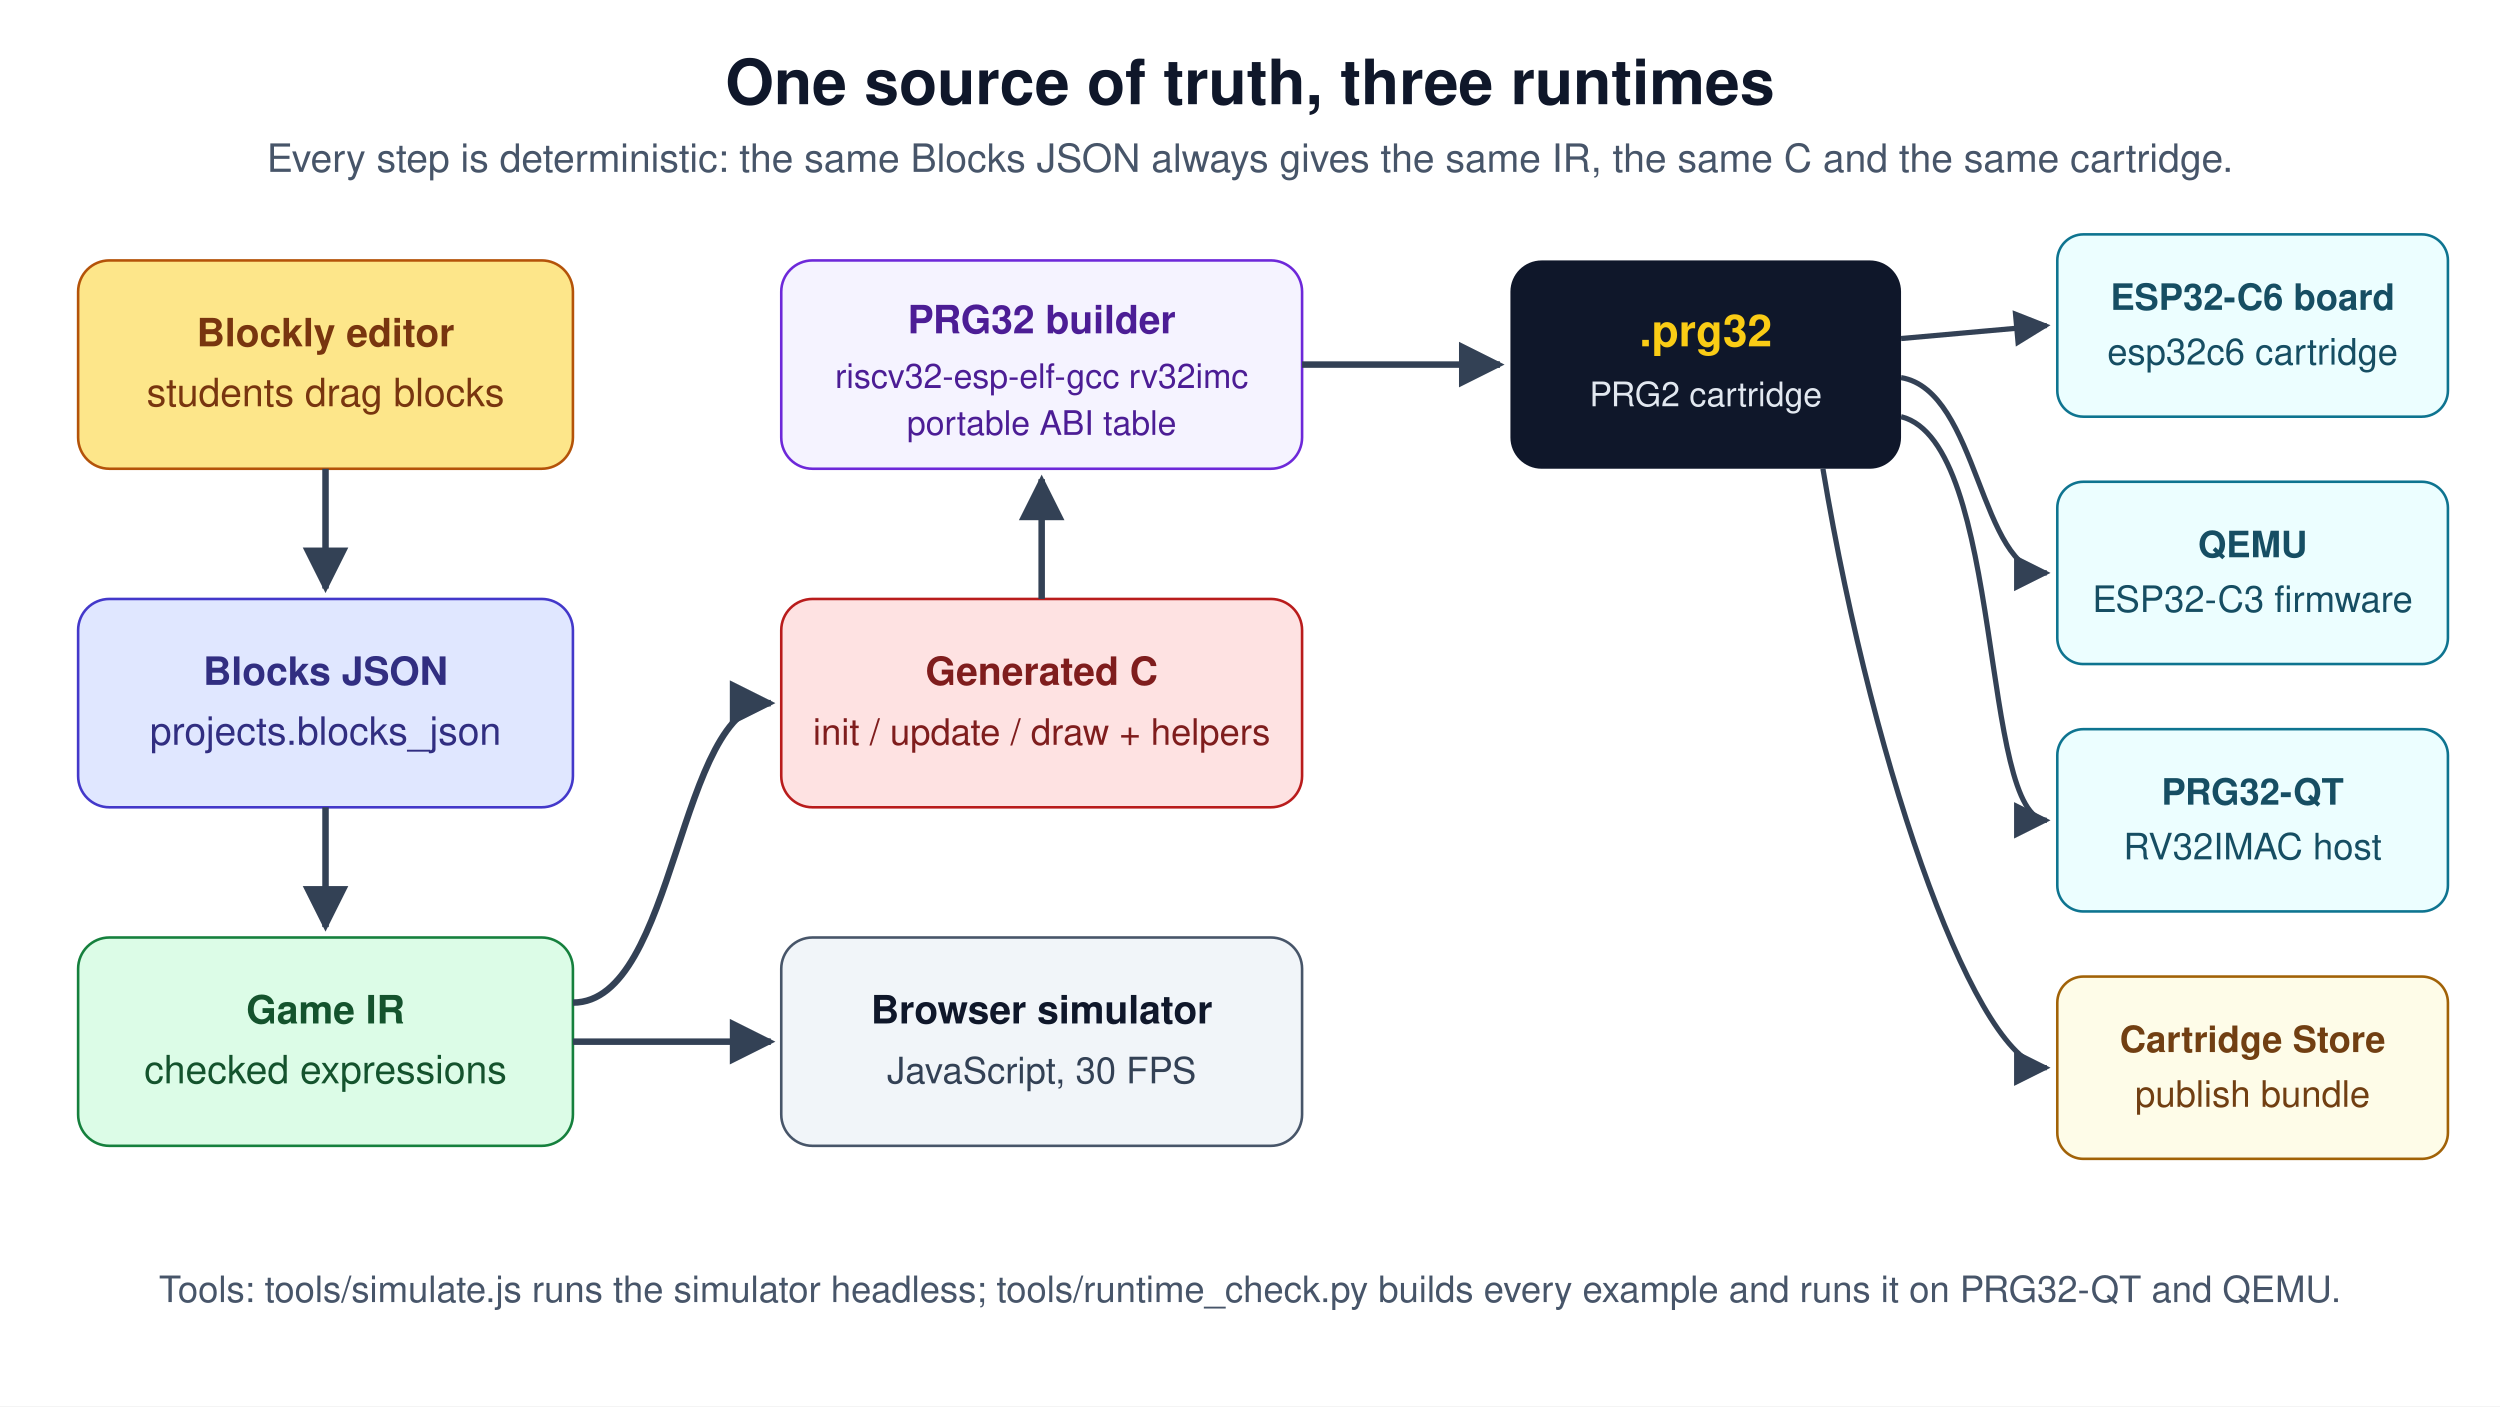
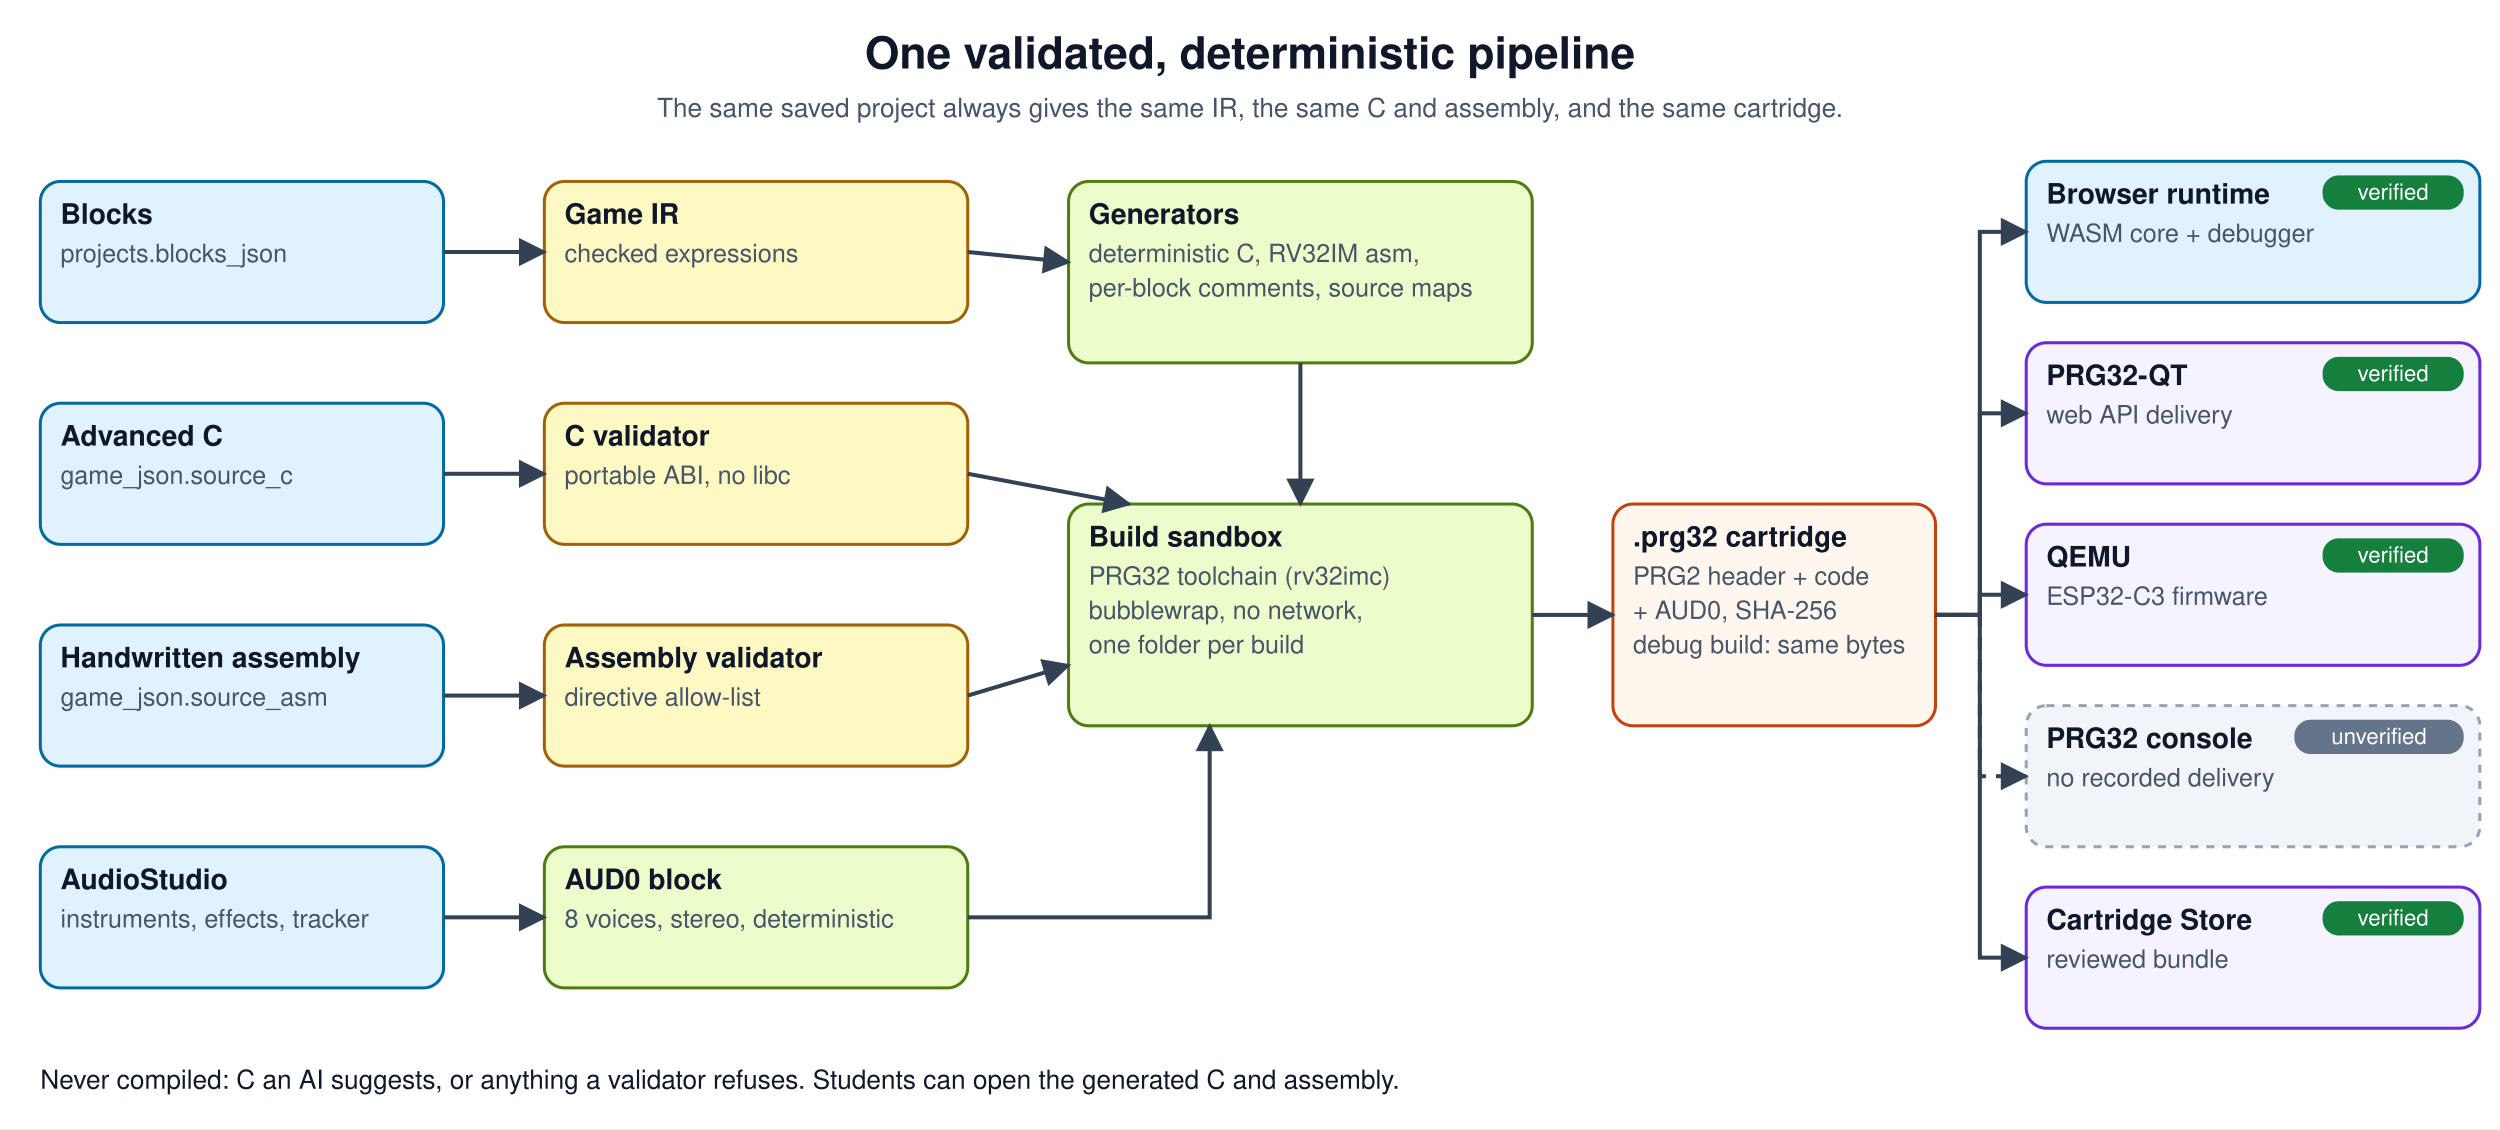
- <svg xmlns="http://www.w3.org/2000/svg" viewBox="0 0 960 540" style="white-space: pre" font-family="Helvetica, Arial, sans-serif">
+ <svg xmlns="http://www.w3.org/2000/svg" viewBox="0 0 1240 560" role="img" aria-labelledby="title desc" font-family="Helvetica, Arial, sans-serif">
  <defs>
    <marker id="arrow" viewBox="0 0 10 10" refX="9" refY="5" markerWidth="7" markerHeight="7" orient="auto-start-reverse">
      <path d="M0,0 L10,5 L0,10 z" fill="#334155" />
    </marker>
  </defs>
-   <rect width="960" height="540" fill="#ffffff" />
-   <text x="480" y="40" text-anchor="middle" font-size="24" font-weight="bold" fill="#0f172a">One source of truth, three runtimes</text>
-   <text x="480" y="66" text-anchor="middle" font-size="15" fill="#475569">Every step is deterministic: the same Blocks JSON always gives the same IR, the same C and the same cartridge.</text>
-   <g font-size="15">
-     <rect x="30" y="100" width="190" height="80" rx="12" fill="#fde68a" stroke="#b45309" />
-     <text x="125" y="133" text-anchor="middle" font-weight="bold" fill="#78350f">Blockly editor</text>
-     <text x="125" y="156" text-anchor="middle" fill="#78350f">students drag blocks</text>
-     <rect x="30" y="230" width="190" height="80" rx="12" fill="#e0e7ff" stroke="#4338ca" />
-     <text x="125" y="263" text-anchor="middle" font-weight="bold" fill="#312e81">Blocks JSON</text>
-     <text x="125" y="286" text-anchor="middle" fill="#312e81">projects.blocks_json</text>
-     <rect x="30" y="360" width="190" height="80" rx="12" fill="#dcfce7" stroke="#15803d" />
-     <text x="125" y="393" text-anchor="middle" font-weight="bold" fill="#14532d">Game IR</text>
-     <text x="125" y="416" text-anchor="middle" fill="#14532d">checked expressions</text>
-   </g>
-   <line x1="125" y1="180" x2="125" y2="226" stroke="#334155" stroke-width="2.5" marker-end="url(#arrow)" />
-   <line x1="125" y1="310" x2="125" y2="356" stroke="#334155" stroke-width="2.5" marker-end="url(#arrow)" />
-   <rect x="300" y="360" width="200" height="80" rx="12" fill="#f1f5f9" stroke="#475569" />
-   <text x="400" y="393" text-anchor="middle" font-size="15" font-weight="bold" fill="#0f172a">Browser simulator</text>
-   <text x="400" y="416" text-anchor="middle" font-size="14" fill="#334155">JavaScript, 30 FPS</text>
-   <line x1="220" y1="400" x2="296" y2="400" stroke="#334155" stroke-width="2.5" marker-end="url(#arrow)" />
-   <rect x="300" y="230" width="200" height="80" rx="12" fill="#fee2e2" stroke="#b91c1c" />
-   <text x="400" y="263" text-anchor="middle" font-size="15" font-weight="bold" fill="#7f1d1d">Generated C</text>
-   <text x="400" y="286" text-anchor="middle" font-size="14" fill="#7f1d1d">init / update / draw + helpers</text>
-   <path d="M220,385 C260,385 260,270 296,270" fill="none" stroke="#334155" stroke-width="2.5" marker-end="url(#arrow)" />
-   <rect x="300" y="100" width="200" height="80" rx="12" fill="#f5f3ff" stroke="#6d28d9" />
-   <text x="400" y="128" text-anchor="middle" font-size="15" font-weight="bold" fill="#4c1d95">PRG32 builder</text>
-   <text x="400" y="149" text-anchor="middle" font-size="13" fill="#4c1d95">riscv32-esp-elf-gcc rv32imc</text>
-   <text x="400" y="167" text-anchor="middle" font-size="13" fill="#4c1d95">portable ABI table</text>
-   <line x1="400" y1="230" x2="400" y2="184" stroke="#334155" stroke-width="2.5" marker-end="url(#arrow)" />
-   <rect x="580" y="100" width="150" height="80" rx="12" fill="#0f172a" />
-   <text x="655" y="133" text-anchor="middle" font-size="17" font-weight="bold" fill="#facc15">.prg32</text>
-   <text x="655" y="156" text-anchor="middle" font-size="13" fill="#e2e8f0">PRG2 cartridge</text>
-   <line x1="500" y1="140" x2="576" y2="140" stroke="#334155" stroke-width="2.5" marker-end="url(#arrow)" />
-   <g font-size="14">
-     <rect x="790" y="90" width="150" height="70" rx="10" fill="#ecfeff" stroke="#0e7490" />
-     <text x="865" y="119" text-anchor="middle" font-weight="bold" fill="#164e63">ESP32-C6 board</text>
-     <text x="865" y="140" text-anchor="middle" fill="#164e63">esp32c6 cartridge</text>
-     <rect x="790" y="185" width="150" height="70" rx="10" fill="#ecfeff" stroke="#0e7490" />
-     <text x="865" y="214" text-anchor="middle" font-weight="bold" fill="#164e63">QEMU</text>
-     <text x="865" y="235" text-anchor="middle" fill="#164e63">ESP32-C3 firmware</text>
-     <rect x="790" y="280" width="150" height="70" rx="10" fill="#ecfeff" stroke="#0e7490" />
-     <text x="865" y="309" text-anchor="middle" font-weight="bold" fill="#164e63">PRG32-QT</text>
-     <text x="865" y="330" text-anchor="middle" fill="#164e63">RV32IMAC host</text>
-     <rect x="790" y="375" width="150" height="70" rx="10" fill="#fefce8" stroke="#a16207" />
-     <text x="865" y="404" text-anchor="middle" font-weight="bold" fill="#713f12">Cartridge Store</text>
-     <text x="865" y="425" text-anchor="middle" fill="#713f12">publish bundle</text>
-   </g>
-   <path d="M730,130 L786,125" stroke="#334155" stroke-width="2" marker-end="url(#arrow)" fill="none" />
-   <path d="M730,145 C760,150 760,220 786,220" stroke="#334155" stroke-width="2" marker-end="url(#arrow)" fill="none" />
-   <path d="M730,160 C770,170 760,315 786,315" stroke="#334155" stroke-width="2" marker-end="url(#arrow)" fill="none" />
-   <path d="M700,180 C720,300 760,410 786,410" stroke="#334155" stroke-width="2" marker-end="url(#arrow)" fill="none" />
-   <text x="480" y="500" text-anchor="middle" font-size="14" fill="#475569">Tools: tools/simulate.js runs the simulator headless; tools/runtime_check.py builds every example and runs it on PRG32-QT and QEMU.</text>
+   <rect width="1240" height="560" fill="#ffffff" />
+   <text x="620" y="34" font-size="22" text-anchor="middle" fill="#0f172a" font-weight="bold">One validated, deterministic pipeline</text>
+   <text x="620" y="58" font-size="13" text-anchor="middle" fill="#475569">The same saved project always gives the same IR, the same C and assembly, and the same cartridge.</text>
+   <rect x="20" y="90" width="200" height="70" rx="10" fill="#e0f2fe" stroke="#0369a1" stroke-width="1.5" />
+   <text x="30" y="111" font-size="14" font-weight="bold" fill="#0f172a">Blocks</text>
+   <text x="30" y="130" font-size="12.5" fill="#475569">projects.blocks_json</text>
+   <rect x="20" y="200" width="200" height="70" rx="10" fill="#e0f2fe" stroke="#0369a1" stroke-width="1.5" />
+   <text x="30" y="221" font-size="14" font-weight="bold" fill="#0f172a">Advanced C</text>
+   <text x="30" y="240" font-size="12.5" fill="#475569">game_json.source_c</text>
+   <rect x="20" y="310" width="200" height="70" rx="10" fill="#e0f2fe" stroke="#0369a1" stroke-width="1.5" />
+   <text x="30" y="331" font-size="14" font-weight="bold" fill="#0f172a">Handwritten assembly</text>
+   <text x="30" y="350" font-size="12.5" fill="#475569">game_json.source_asm</text>
+   <rect x="20" y="420" width="200" height="70" rx="10" fill="#e0f2fe" stroke="#0369a1" stroke-width="1.5" />
+   <text x="30" y="441" font-size="14" font-weight="bold" fill="#0f172a">AudioStudio</text>
+   <text x="30" y="460" font-size="12.5" fill="#475569">instruments, effects, tracker</text>
+   <rect x="270" y="90" width="210" height="70" rx="10" fill="#fef9c3" stroke="#a16207" stroke-width="1.5" />
+   <text x="280" y="111" font-size="14" font-weight="bold" fill="#0f172a">Game IR</text>
+   <text x="280" y="130" font-size="12.5" fill="#475569">checked expressions</text>
+   <rect x="270" y="200" width="210" height="70" rx="10" fill="#fef9c3" stroke="#a16207" stroke-width="1.5" />
+   <text x="280" y="221" font-size="14" font-weight="bold" fill="#0f172a">C validator</text>
+   <text x="280" y="240" font-size="12.5" fill="#475569">portable ABI, no libc</text>
+   <rect x="270" y="310" width="210" height="70" rx="10" fill="#fef9c3" stroke="#a16207" stroke-width="1.5" />
+   <text x="280" y="331" font-size="14" font-weight="bold" fill="#0f172a">Assembly validator</text>
+   <text x="280" y="350" font-size="12.5" fill="#475569">directive allow-list</text>
+   <rect x="270" y="420" width="210" height="70" rx="10" fill="#ecfccb" stroke="#4d7c0f" stroke-width="1.5" />
+   <text x="280" y="441" font-size="14" font-weight="bold" fill="#0f172a">AUD0 block</text>
+   <text x="280" y="460" font-size="12.5" fill="#475569">8 voices, stereo, deterministic</text>
+   <rect x="530" y="90" width="230" height="90" rx="10" fill="#ecfccb" stroke="#4d7c0f" stroke-width="1.5" />
+   <text x="540" y="111" font-size="14" font-weight="bold" fill="#0f172a">Generators</text>
+   <text x="540" y="130" font-size="12.5" fill="#475569">deterministic C, RV32IM asm,</text>
+   <text x="540" y="147" font-size="12.5" fill="#475569">per-block comments, source maps</text>
+   <rect x="530" y="250" width="230" height="110" rx="10" fill="#ecfccb" stroke="#4d7c0f" stroke-width="1.5" />
+   <text x="540" y="271" font-size="14" font-weight="bold" fill="#0f172a">Build sandbox</text>
+   <text x="540" y="290" font-size="12.5" fill="#475569">PRG32 toolchain (rv32imc)</text>
+   <text x="540" y="307" font-size="12.5" fill="#475569">bubblewrap, no network,</text>
+   <text x="540" y="324" font-size="12.5" fill="#475569">one folder per build</text>
+   <rect x="800" y="250" width="160" height="110" rx="10" fill="#fff7ed" stroke="#c2410c" stroke-width="1.5" />
+   <text x="810" y="271" font-size="14" font-weight="bold" fill="#0f172a">.prg32 cartridge</text>
+   <text x="810" y="290" font-size="12.5" fill="#475569">PRG2 header + code</text>
+   <text x="810" y="307" font-size="12.5" fill="#475569">+ AUD0, SHA-256</text>
+   <text x="810" y="324" font-size="12.5" fill="#475569">debug build: same bytes</text>
+   <rect x="1005" y="80" width="225" height="70" rx="10" fill="#e0f2fe" stroke="#0369a1" stroke-width="1.5" />
+   <text x="1015" y="101" font-size="14" font-weight="bold" fill="#0f172a">Browser runtime</text>
+   <text x="1015" y="120" font-size="12.5" fill="#475569">WASM core + debugger</text>
+   <rect x="1152" y="87" width="70" height="17" rx="8" fill="#15803d" />
+   <text x="1187" y="99" font-size="11" text-anchor="middle" fill="#ffffff">verified</text>
+   <rect x="1005" y="170" width="225" height="70" rx="10" fill="#f5f3ff" stroke="#6d28d9" stroke-width="1.5" />
+   <text x="1015" y="191" font-size="14" font-weight="bold" fill="#0f172a">PRG32-QT</text>
+   <text x="1015" y="210" font-size="12.5" fill="#475569">web API delivery</text>
+   <rect x="1152" y="177" width="70" height="17" rx="8" fill="#15803d" />
+   <text x="1187" y="189" font-size="11" text-anchor="middle" fill="#ffffff">verified</text>
+   <rect x="1005" y="260" width="225" height="70" rx="10" fill="#f5f3ff" stroke="#6d28d9" stroke-width="1.5" />
+   <text x="1015" y="281" font-size="14" font-weight="bold" fill="#0f172a">QEMU</text>
+   <text x="1015" y="300" font-size="12.5" fill="#475569">ESP32-C3 firmware</text>
+   <rect x="1152" y="267" width="70" height="17" rx="8" fill="#15803d" />
+   <text x="1187" y="279" font-size="11" text-anchor="middle" fill="#ffffff">verified</text>
+   <rect x="1005" y="350" width="225" height="70" rx="10" fill="#f1f5f9" stroke="#94a3b8" stroke-width="1.5" stroke-dasharray="4 4" />
+   <text x="1015" y="371" font-size="14" font-weight="bold" fill="#0f172a">PRG32 console</text>
+   <text x="1015" y="390" font-size="12.5" fill="#475569">no recorded delivery</text>
+   <rect x="1138" y="357" width="84" height="17" rx="8" fill="#64748b" />
+   <text x="1180" y="369" font-size="11" text-anchor="middle" fill="#ffffff">unverified</text>
+   <rect x="1005" y="440" width="225" height="70" rx="10" fill="#f5f3ff" stroke="#6d28d9" stroke-width="1.5" />
+   <text x="1015" y="461" font-size="14" font-weight="bold" fill="#0f172a">Cartridge Store</text>
+   <text x="1015" y="480" font-size="12.5" fill="#475569">reviewed bundle</text>
+   <rect x="1152" y="447" width="70" height="17" rx="8" fill="#15803d" />
+   <text x="1187" y="459" font-size="11" text-anchor="middle" fill="#ffffff">verified</text>
+   <path d="M220,125 L270,125" fill="none" stroke="#334155" stroke-width="2" marker-end="url(#arrow)" />
+   <path d="M220,235 L270,235" fill="none" stroke="#334155" stroke-width="2" marker-end="url(#arrow)" />
+   <path d="M220,345 L270,345" fill="none" stroke="#334155" stroke-width="2" marker-end="url(#arrow)" />
+   <path d="M220,455 L270,455" fill="none" stroke="#334155" stroke-width="2" marker-end="url(#arrow)" />
+   <path d="M480,125 L530,130" fill="none" stroke="#334155" stroke-width="2" marker-end="url(#arrow)" />
+   <path d="M480,235 L560,250" fill="none" stroke="#334155" stroke-width="2" marker-end="url(#arrow)" />
+   <path d="M480,345 L530,330" fill="none" stroke="#334155" stroke-width="2" marker-end="url(#arrow)" />
+   <path d="M480,455 L600,455 L600,360" fill="none" stroke="#334155" stroke-width="2" marker-end="url(#arrow)" />
+   <path d="M645,180 L645,250" fill="none" stroke="#334155" stroke-width="2" marker-end="url(#arrow)" />
+   <path d="M760,305 L800,305" fill="none" stroke="#334155" stroke-width="2" marker-end="url(#arrow)" />
+   <path d="M960,305 L982,305 L982,115 L1005,115" fill="none" stroke="#334155" stroke-width="2" marker-end="url(#arrow)" />
+   <path d="M960,305 L982,305 L982,205 L1005,205" fill="none" stroke="#334155" stroke-width="2" marker-end="url(#arrow)" />
+   <path d="M960,305 L982,305 L982,295 L1005,295" fill="none" stroke="#334155" stroke-width="2" marker-end="url(#arrow)" />
+   <path d="M960,305 L982,305 L982,385 L1005,385" fill="none" stroke="#334155" stroke-width="2" stroke-dasharray="6 5" marker-end="url(#arrow)" />
+   <path d="M960,305 L982,305 L982,475 L1005,475" fill="none" stroke="#334155" stroke-width="2" marker-end="url(#arrow)" />
+   <text x="20" y="540" font-size="13" text-anchor="start" fill="#0f172a">Never compiled: C an AI suggests, or anything a validator refuses. Students can open the generated C and assembly.</text>
</svg>
